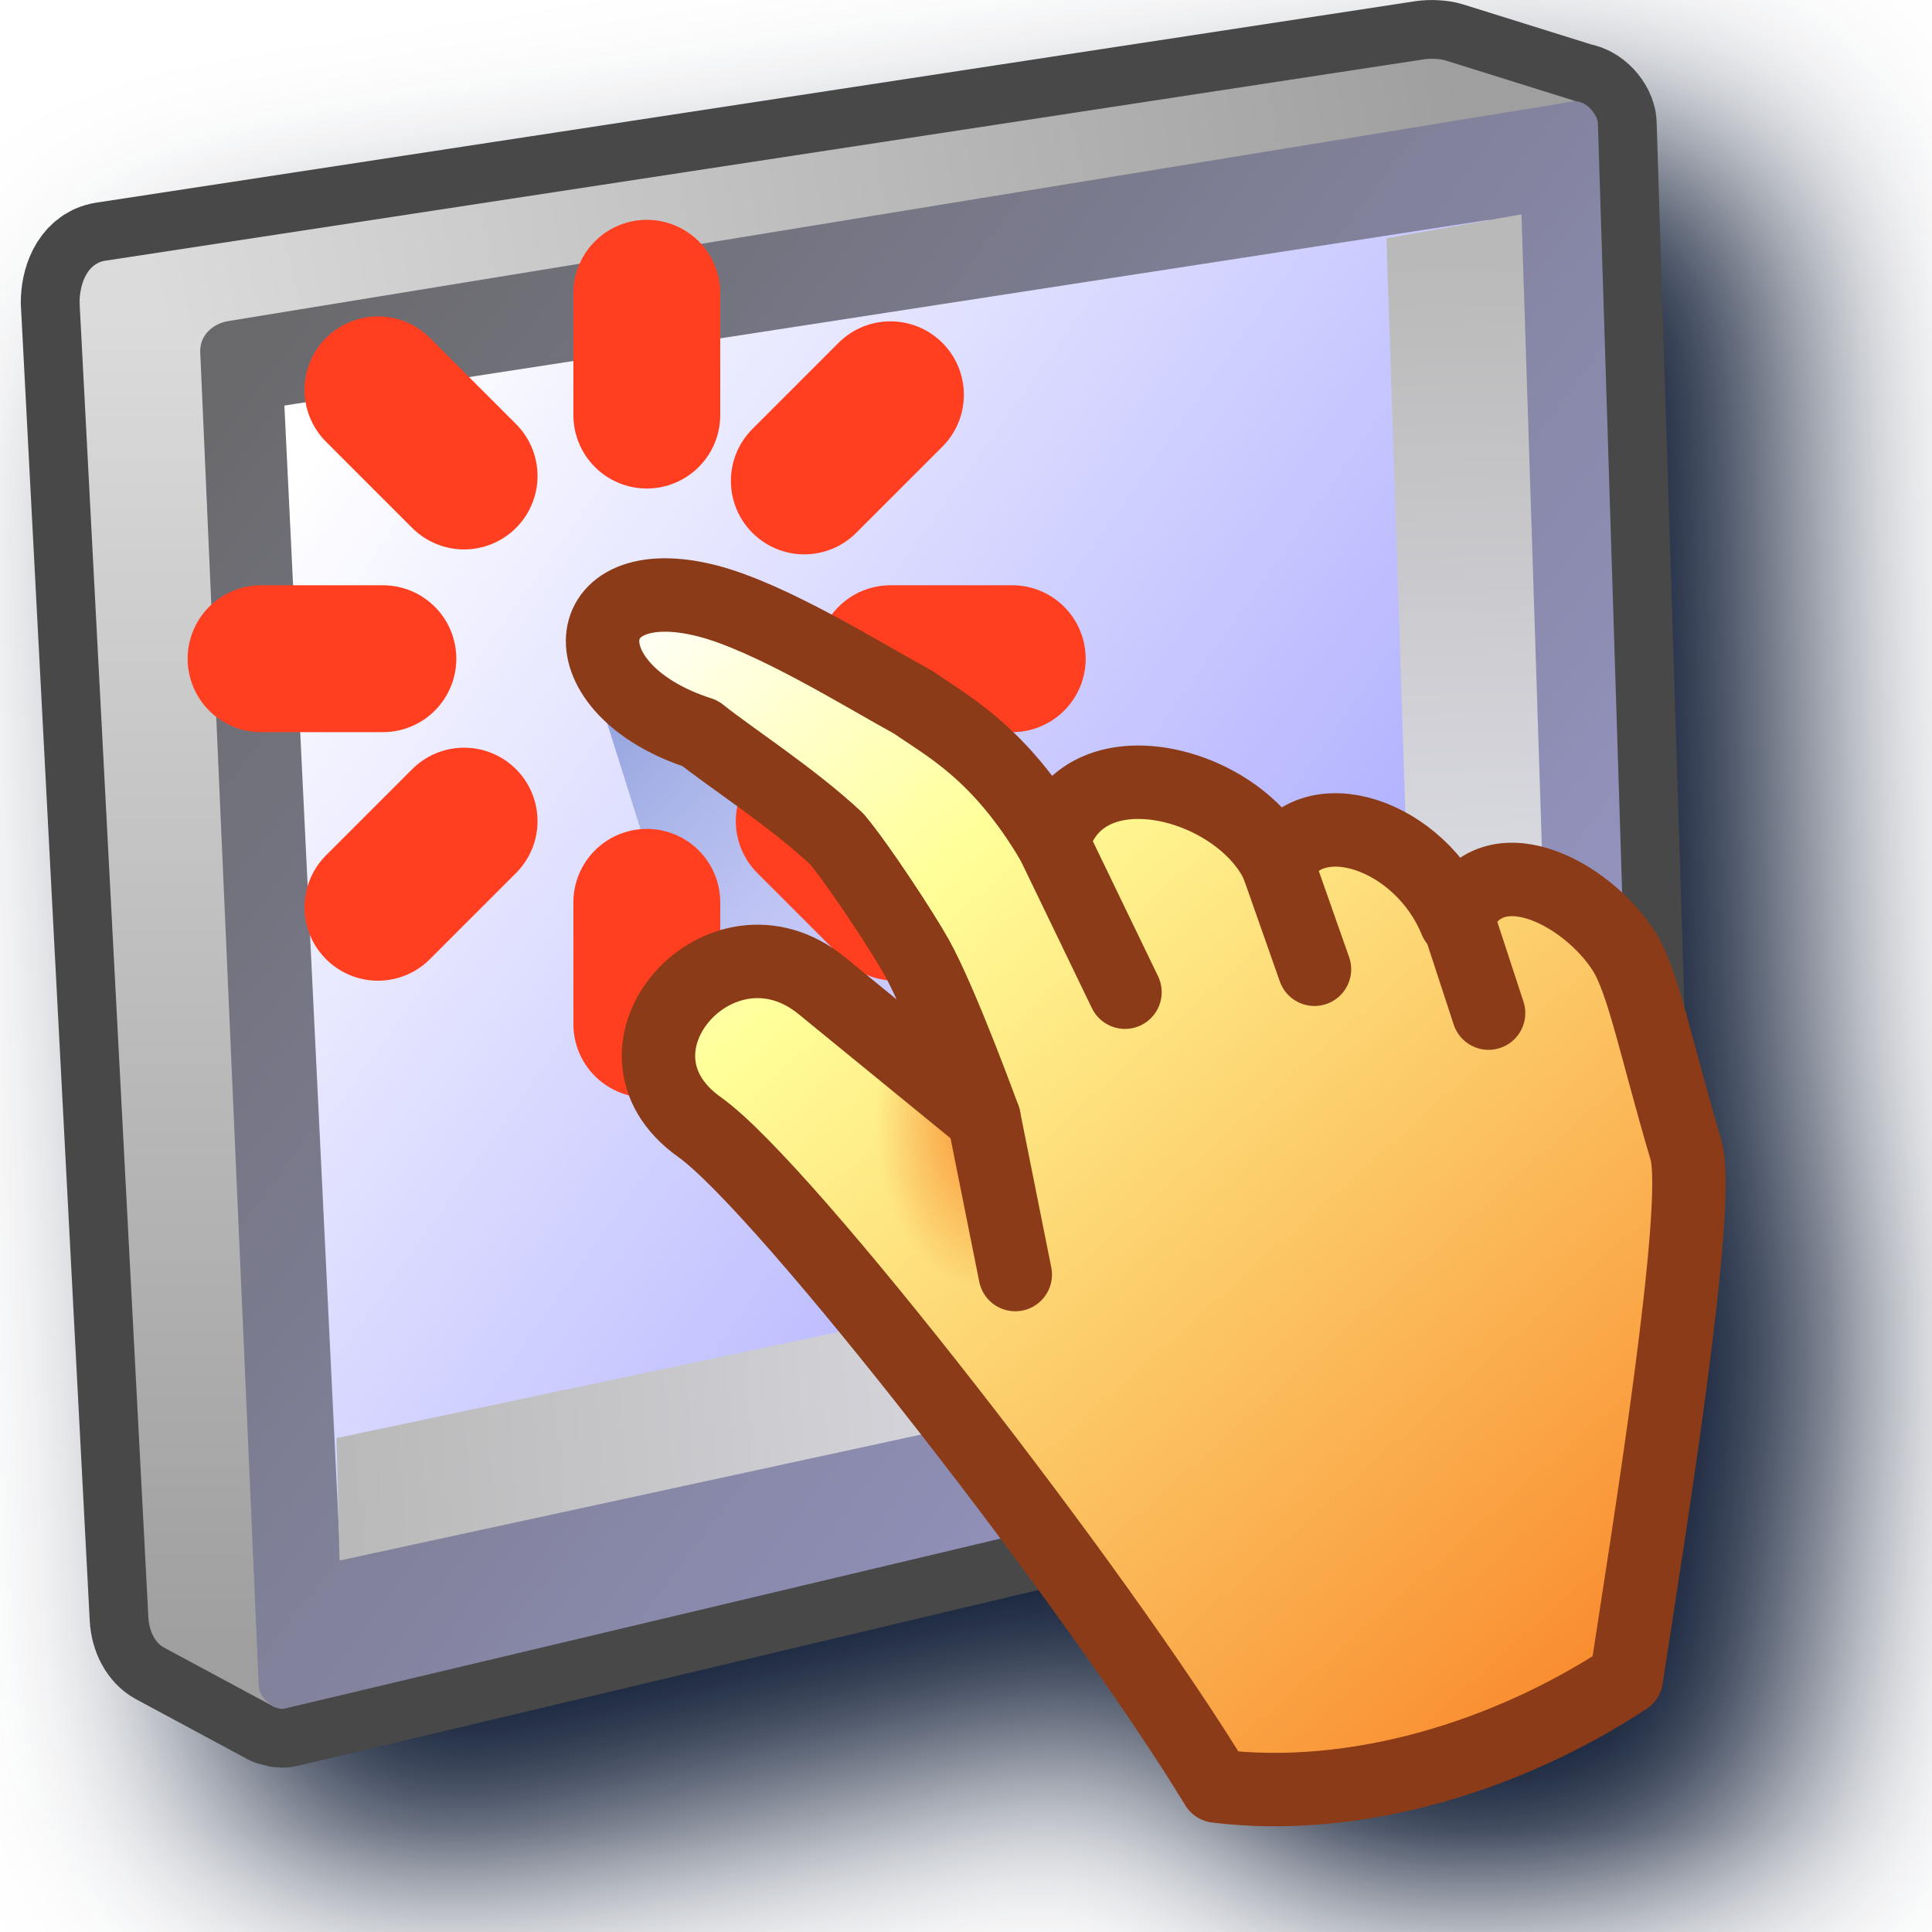
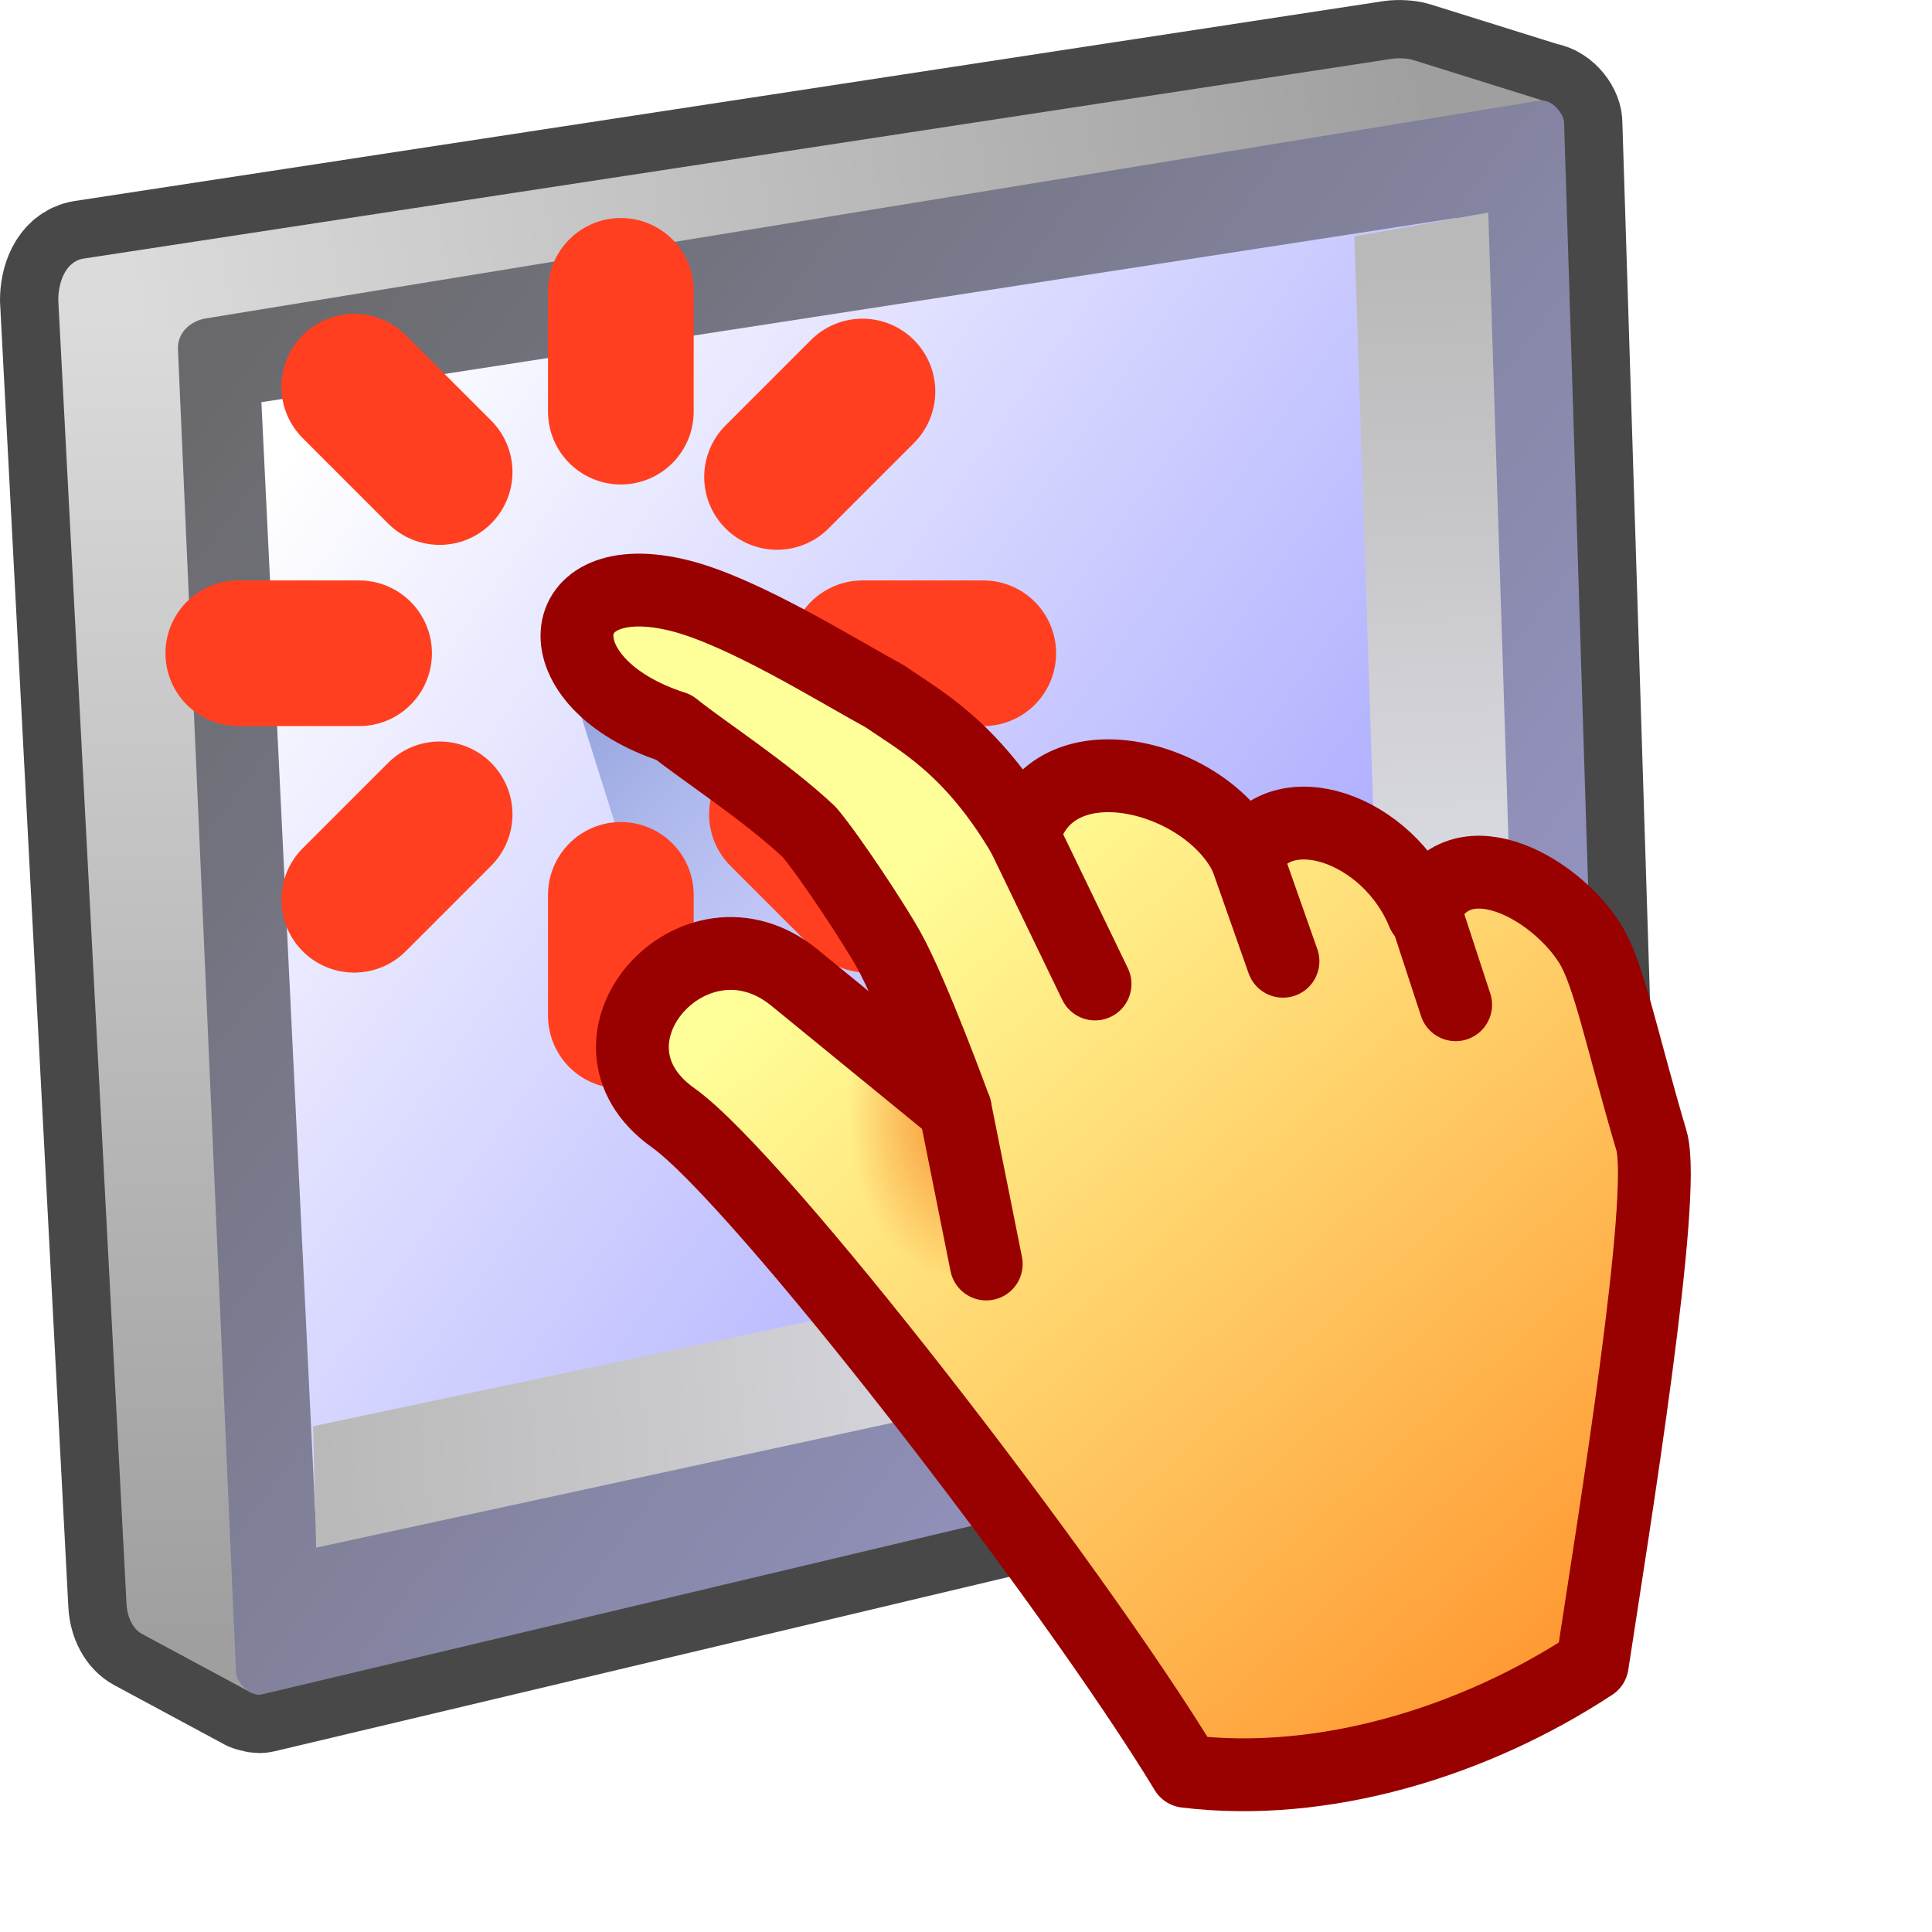
- <svg xmlns="http://www.w3.org/2000/svg" xmlns:xlink="http://www.w3.org/1999/xlink" width="256" height="256" viewBox="0 0 256 256" version="1.1" id="svg8">
+ <svg xmlns="http://www.w3.org/2000/svg" xmlns:xlink="http://www.w3.org/1999/xlink" width="16" height="16" viewBox="0 0 16 16" version="1.1" id="svg8">
  <defs id="defs2">
    <linearGradient id="linearGradient3157">
      <stop style="stop-color:#f98d30;stop-opacity:1;" offset="0" id="stop3153" />
      <stop style="stop-color:#f98d30;stop-opacity:0;" offset="1" id="stop3155" />
    </linearGradient>
    <linearGradient id="linearGradient21039">
-       <stop id="stop21035" offset="0" style="stop-color:#f98d30;stop-opacity:1" />
+       <stop id="stop21035" offset="0" style="stop-color:#ff9933;stop-opacity:1" />
      <stop id="stop21041" offset="0.729" style="stop-color:#ffff99;stop-opacity:1" />
-       <stop id="stop21037" offset="1" style="stop-color:#fffff8;stop-opacity:1" />
+       <stop id="stop21037" offset="1" style="stop-color:#ffff99;stop-opacity:1" />
    </linearGradient>
    <linearGradient id="linearGradient142823">
      <stop style="stop-color:#9f9f9f;stop-opacity:1" offset="0" id="stop142819" />
      <stop style="stop-color:#dbdbdb;stop-opacity:1" offset="1" id="stop142821" />
    </linearGradient>
    <linearGradient id="linearGradient136502">
      <stop style="stop-color:#eeeefb;stop-opacity:1" offset="0" id="stop136498" />
      <stop style="stop-color:#b9b9b9;stop-opacity:1" offset="1" id="stop136500" />
    </linearGradient>
    <linearGradient id="linearGradient97900">
      <stop style="stop-color:#ffffff;stop-opacity:1" offset="0" id="stop97896" />
-       <stop style="stop-color:#9c9cff;stop-opacity:1" offset="1" id="stop97898" />
+       <stop style="stop-color:#9999ff;stop-opacity:1" offset="1" id="stop97898" />
    </linearGradient>
    <linearGradient id="linearGradient84705">
      <stop style="stop-color:#69696b;stop-opacity:1" offset="0" id="stop84701" />
-       <stop style="stop-color:#9999cb;stop-opacity:1" offset="1" id="stop84703" />
+       <stop style="stop-color:#9999cc;stop-opacity:1" offset="1" id="stop84703" />
    </linearGradient>
    <linearGradient xlink:href="#linearGradient84705" id="linearGradient84707" x1="-72.399" y1="8.647" x2="-39.429" y2="33.621" gradientUnits="userSpaceOnUse" gradientTransform="translate(42)" />
    <linearGradient xlink:href="#linearGradient97900" id="linearGradient97902" x1="-70.428" y1="12.049" x2="-41.404" y2="32.718" gradientUnits="userSpaceOnUse" gradientTransform="translate(42,-0.5)" />
    <linearGradient xlink:href="#linearGradient136502" id="linearGradient112534" x1="-9.447" y1="33.594" x2="-10.24" y2="8.216" gradientUnits="userSpaceOnUse" gradientTransform="translate(11.26668,-1.391769)" />
    <linearGradient xlink:href="#linearGradient136502" id="linearGradient126618" x1="1.448" y1="32.063" x2="-28.003" y2="34.5" gradientUnits="userSpaceOnUse" />
    <linearGradient xlink:href="#linearGradient142823" id="linearGradient142825" x1="-31.813" y1="41.5" x2="-31.819" y2="8.281" gradientUnits="userSpaceOnUse" />
    <linearGradient xlink:href="#linearGradient142823" id="linearGradient157680" x1="-0.23" y1="2.004" x2="-32.551" y2="7.941" gradientUnits="userSpaceOnUse" />
    <linearGradient xlink:href="#linearGradient21039" id="linearGradient8391-3" gradientUnits="userSpaceOnUse" gradientTransform="matrix(3.333245,-0.9708937,0.9708937,3.333245,114.1976,-26.25282)" x1="11.179" y1="79.916" x2="-13.376" y2="28.392" />
    <linearGradient xlink:href="#linearGradient184664" id="linearGradient184666" x1="-20.481" y1="22.322" x2="-13.444" y2="29.137" gradientUnits="userSpaceOnUse" gradientTransform="matrix(5.295962,0,0,5.295962,203.8451,-26.77305)" />
    <linearGradient id="linearGradient184664">
      <stop style="stop-color:#93a3df;stop-opacity:1" offset="0" id="stop184660" />
      <stop style="stop-color:#93a3df;stop-opacity:0" offset="1" id="stop184662" />
    </linearGradient>
    <radialGradient xlink:href="#linearGradient3157" id="radialGradient4663" cx="143.581" cy="154.599" fx="143.581" fy="154.599" r="12" gradientTransform="matrix(1.26388,0,0,2.001649,-37.8881,-156.674)" gradientUnits="userSpaceOnUse" />
-     <filter style="color-interpolation-filters:sRGB" id="filter18276" x="-0.152" y="-0.142" width="1.304" height="1.284">
-       <feGaussianBlur stdDeviation="14.333" id="feGaussianBlur18278" />
-     </filter>
  </defs>
  <g id="layer1" transform="translate(-12.56771)">
-     <path id="path18207" style="color:#000000;fill:#0d1a33;fill-opacity:1;stroke-width:15.569;stroke-linecap:round;stroke-linejoin:round;-inkscape-stroke:none;filter:url(#filter18276)" d="m 217.783,16.005 c -0.509,0.014 -1.056,0.059 -1.682,0.154 L 41.316,42.853 c -4.025,0.615 -7.055,3.651 -8.359,6.189 -1.304,2.539 -1.633,4.829 -1.633,7.031 a 7.785,7.785 0 0 0 0.01,0.406 l 9.123,174.266 c 0.215,4.116 1.668,8.036 6.168,10.426 0,0 0.002,0.002 0.002,0.002 l 14.68,7.902 a 7.785,7.785 0 0 0 0.529,0.08 l -0.123,0.078 c 1.18,0.549 3.112,1.511 6.324,0.748 l 98.078,-23.293 c 7.855,10.766 14.961,21.026 19.496,28.502 a 4.866,4.866 0 0 0 3.57,2.307 c 19.792,2.416 40.873,-4.083 57.562,-15.062 a 4.866,4.866 0 0 0 2.135,-3.332 c 1.403,-9.203 3.922,-24.924 5.826,-39.297 0.952,-7.187 1.751,-14.033 2.184,-19.646 0.432,-5.614 0.876,-9.331 -0.252,-13.146 -2.187,-7.399 -3.499,-13.229 -4.877,-18.002 L 248.08,32.152 c -0.115,-3.659 -1.453,-5.299 -3.045,-6.998 -1.246,-1.33 -3.014,-2.711 -5.555,-3.242 l -17.043,-5.33 c -1.411,-0.441 -2.242,-0.491 -3.199,-0.547 -0.475,-0.028 -0.946,-0.044 -1.455,-0.029 z" />
-     <g id="g17394" transform="matrix(0.9730413,0,0,0.9730413,0.4131082,4.013446)">
+     <g id="g17394" transform="matrix(0.06031247,0,0,0.06031247,11.6435,0.2487673)">
      <g id="g22573" transform="matrix(0.9696579,0,0,0.9696579,11.3057,4.049972)">
        <path id="path22184" style="fill:#212121;fill-opacity:1;stroke:#484848;stroke-width:16.501;stroke-linecap:round;stroke-linejoin:round;stroke-miterlimit:4;stroke-dasharray:none;stroke-opacity:1" d="m 202.825,-0.157 c -0.546,-0.032 -1.122,-0.02 -1.595,0.052 L 15.98,28.186 c -2.596,0.396 -3.585,3.448 -3.585,5.856 l 9.668,184.698 c 0.106,2.023 1.053,3.602 2.17,4.195 l 15.601,8.398 v -0.049 c 0.463,0.216 0.923,0.34 1.317,0.247 L 228.763,186.977 c 1.302,-0.309 2.403,-2.237 2.351,-3.89 L 225.63,8.948 c -0.039,-1.238 -1.568,-3.147 -3.191,-3.129 l 0.137,-0.024 -18.339,-5.733 c -0.351,-0.11 -0.866,-0.187 -1.412,-0.219 z" />
        <g id="g110535" transform="matrix(5.656837,0,0,5.656837,206.9848,-10.82285)">
          <path style="fill:url(#linearGradient142825);fill-opacity:1;stroke:none;stroke-width:1px;stroke-linecap:butt;stroke-linejoin:miter;stroke-opacity:1" d="M -34.399,7.931 -32.69,40.582 c 0.019,0.358 0.186,0.637 0.384,0.742 l 2.758,1.484 0.038,-34.224 z" id="path109011" />
          <path style="fill:url(#linearGradient157680);fill-opacity:1;stroke:none;stroke-width:1px;stroke-linecap:butt;stroke-linejoin:miter;stroke-opacity:1" d="m 2.756,2.938 -33.889,5.826 -3.266,-0.833 c 0,-0.426 0.175,-0.965 0.634,-1.035 L -1.017,1.895 c 0.167,-0.026 0.408,-0.01 0.532,0.029 z" id="path108697" />
          <path style="fill:url(#linearGradient84707);fill-opacity:1;stroke:none;stroke-width:1px;stroke-linecap:butt;stroke-linejoin:miter;stroke-opacity:1" d="m -31.403,9.166 1.453,33.111 c 0.013,0.306 0.398,0.621 0.634,0.565 l 33.166,-7.876 c 0.23,-0.055 0.425,-0.395 0.416,-0.688 L 3.296,3.495 C 3.289,3.263 2.985,2.892 2.68,2.942 L -30.706,8.394 c -0.38,0.062 -0.715,0.352 -0.697,0.772 z" id="path84534" />
          <path style="fill:url(#linearGradient97902);fill-opacity:1;stroke:none;stroke-width:1px;stroke-linecap:butt;stroke-linejoin:miter;stroke-opacity:1" d="M -29.314,10.491 -27.956,38.502 1.819,32.336 0.585,5.881 Z" id="path97691" />
          <path style="fill:url(#linearGradient126618);fill-opacity:1;stroke:none;stroke-width:1px;stroke-linecap:butt;stroke-linejoin:miter;stroke-opacity:1" d="M -28.02,36.126 1.765,29.826 2.265,32.62 -27.944,39.165 Z" id="path107958" />
          <path style="fill:url(#linearGradient112534);fill-opacity:1;stroke:none;stroke-width:1px;stroke-linecap:butt;stroke-linejoin:miter;stroke-opacity:1" d="m -1.954,6.339 0.863,26.182 3.356,0.099 L 1.398,5.744 Z" id="path107762" />
        </g>
      </g>
      <path style="fill:url(#linearGradient184666);fill-opacity:1;stroke:none;stroke-width:5.296px;stroke-linecap:butt;stroke-linejoin:miter;stroke-opacity:1" d="m 92.019,84.337 16.255,51.646 c 14.61,-0.414 29.864,-11.304 30.824,-15.335 z" id="path184421" />
      <g id="g20236-2" transform="matrix(1.037406,0,0,1.037406,-0.773829,-11.07062)" style="stroke-width:19.279;stroke-miterlimit:4;stroke-dasharray:none">
        <path style="fill:none;fill-opacity:1;stroke:#ff3f20;stroke-width:19.279;stroke-linecap:round;stroke-linejoin:miter;stroke-miterlimit:4;stroke-dasharray:none;stroke-opacity:1" d="M 97.692,61.181 V 45.191" id="path1326-8" />
        <path id="path1326-2-97" d="M 118.366,69.823 129.672,58.516" style="fill:none;fill-opacity:1;stroke:#ff3f20;stroke-width:19.279;stroke-linecap:round;stroke-linejoin:miter;stroke-miterlimit:4;stroke-dasharray:none;stroke-opacity:1" />
        <path style="fill:none;fill-opacity:1;stroke:#ff3f20;stroke-width:19.279;stroke-linecap:round;stroke-linejoin:miter;stroke-miterlimit:4;stroke-dasharray:none;stroke-opacity:1" d="m 129.672,93.161 h 15.99" id="path1326-2-0-3" />
        <path id="path1326-23-6" d="m 97.692,125.141 v 15.99" style="fill:none;fill-opacity:1;stroke:#ff3f20;stroke-width:19.279;stroke-linecap:round;stroke-linejoin:miter;stroke-miterlimit:4;stroke-dasharray:none;stroke-opacity:1" />
        <path style="fill:none;fill-opacity:1;stroke:#ff3f20;stroke-width:19.279;stroke-linecap:round;stroke-linejoin:miter;stroke-miterlimit:4;stroke-dasharray:none;stroke-opacity:1" d="M 73.707,114.481 62.401,125.788" id="path1326-2-7-1" />
        <path id="path1326-2-0-5-2" d="M 63.047,93.161 H 47.057" style="fill:none;fill-opacity:1;stroke:#ff3f20;stroke-width:19.279;stroke-linecap:round;stroke-linejoin:miter;stroke-miterlimit:4;stroke-dasharray:none;stroke-opacity:1" />
        <path style="fill:none;fill-opacity:1;stroke:#ff3f20;stroke-width:19.279;stroke-linecap:round;stroke-linejoin:miter;stroke-miterlimit:4;stroke-dasharray:none;stroke-opacity:1" d="M 73.707,69.176 62.401,57.87" id="path1326-2-9-9" />
        <path id="path1326-2-9-2-3" d="m 119.012,114.481 11.307,11.307" style="fill:none;fill-opacity:1;stroke:#ff3f20;stroke-width:19.279;stroke-linecap:round;stroke-linejoin:miter;stroke-miterlimit:4;stroke-dasharray:none;stroke-opacity:1" />
      </g>
      <g id="g4825" style="stroke-width:10.313;stroke-miterlimit:4;stroke-dasharray:none" transform="matrix(0.9696579,0,0,0.9696579,7.258711,0)">
        <path style="fill:url(#linearGradient8391-3);fill-opacity:1;stroke:none;stroke-width:10.313;stroke-linecap:round;stroke-linejoin:round;stroke-miterlimit:4;stroke-dasharray:none;stroke-opacity:1" d="m 98.635,96.238 c 4.693,1.227 14.953,10.418 20.798,13.667 3.324,3.079 9.112,10.05 11.043,13.508 3.541,6.341 13.104,29.367 13.104,29.367 l -22.761,-18.596 c -14.145,-11.557 -32.46,9.004 -17.174,19.854 12.015,8.528 56.232,65.554 72.604,92.545 19.403,2.368 40.764,-4.112 57.548,-15.154 -0.7,-20.13 10.647,-65.437 8.878,-73.252 -3.439,-15.193 -0.957,-15.066 -7.178,-27.369 -4.422,-8.745 -17.356,-16.902 -25.221,-5.52 -5.579,-8.835 -20.698,-17.545 -25.472,-8.165 -5.98,-12.775 -27.042,-13.894 -31.533,-2.98 C 145.832,101.459 134.916,92.748 130.21,90.737 123.199,86.909 108.792,77.96 99.588,77.623 84.608,77.073 87.904,93.432 98.635,96.238 Z" id="path992-9-3" />
        <path style="fill:url(#radialGradient4663);fill-opacity:1;stroke:none;stroke-width:10.313;stroke-linecap:butt;stroke-linejoin:miter;stroke-miterlimit:4;stroke-dasharray:none;stroke-opacity:1" d="m 124.336,138.712 0.991,35.152 23.008,2.856 -4.754,-23.941 z" id="path3066" />
-         <path style="fill:none;stroke:#8c3b19;stroke-width:10.313;stroke-linecap:round;stroke-linejoin:miter;stroke-miterlimit:4;stroke-dasharray:none;stroke-opacity:1" d="m 143.581,152.78 4.396,21.96" id="path10971-5" />
-         <path style="fill:none;stroke:#8c3b19;stroke-width:10.313;stroke-linecap:round;stroke-linejoin:round;stroke-miterlimit:4;stroke-dasharray:none;stroke-opacity:1" d="m 153.273,114.144 10.111,20.942" id="path11058-6" />
-         <path style="fill:none;stroke:#8c3b19;stroke-width:10.313;stroke-linecap:round;stroke-linejoin:round;stroke-miterlimit:4;stroke-dasharray:none;stroke-opacity:1" d="m 184.806,117.124 5.19,14.743" id="path11060-2" />
-         <path style="fill:none;stroke:#8c3b19;stroke-width:10.313;stroke-linecap:round;stroke-linejoin:round;stroke-miterlimit:4;stroke-dasharray:none;stroke-opacity:1" d="m 210.278,125.289 4.17,12.737" id="path11062-9" />
-         <path style="fill:none;fill-opacity:1;stroke:#8c3b19;stroke-width:10.313;stroke-linecap:round;stroke-linejoin:round;stroke-miterlimit:4;stroke-dasharray:none;stroke-opacity:1" d="m 103.736,98.738 c 4.234,3.401 12.885,8.949 19.161,14.816 3.113,3.708 9.287,13.148 11.218,16.606 3.541,6.341 9.466,22.619 9.466,22.619 l -22.761,-18.596 c -14.145,-11.557 -32.46,9.004 -17.174,19.854 12.015,8.528 56.232,65.554 72.604,92.545 19.403,2.368 40.764,-4.112 57.548,-15.154 2.988,-19.594 10.647,-66.482 8.376,-74.166 -4.223,-14.285 -6.008,-23.648 -8.71,-27.921 -5.238,-8.283 -19.051,-15.592 -23.637,-4.304 -4.927,-12.109 -20.249,-17.293 -25.023,-7.913 C 179.254,105.452 157.183,99.764 153.273,114.144 145.832,101.459 138.42,97.698 133.673,94.387 126.662,90.559 113.613,82.399 104.689,80.123 86.074,75.375 84.541,92.583 103.736,98.738 Z" id="path3621" />
+         <path style="fill:none;stroke:#990000;stroke-width:10.313;stroke-linecap:round;stroke-linejoin:miter;stroke-miterlimit:4;stroke-dasharray:none;stroke-opacity:1" d="m 143.581,152.78 4.396,21.96" id="path10971-5" />
+         <path style="fill:none;stroke:#990000;stroke-width:10.313;stroke-linecap:round;stroke-linejoin:round;stroke-miterlimit:4;stroke-dasharray:none;stroke-opacity:1" d="m 153.273,114.144 10.111,20.942" id="path11058-6" />
+         <path style="fill:none;stroke:#990000;stroke-width:10.313;stroke-linecap:round;stroke-linejoin:round;stroke-miterlimit:4;stroke-dasharray:none;stroke-opacity:1" d="m 184.806,117.124 5.19,14.743" id="path11060-2" />
+         <path style="fill:none;stroke:#990000;stroke-width:10.313;stroke-linecap:round;stroke-linejoin:round;stroke-miterlimit:4;stroke-dasharray:none;stroke-opacity:1" d="m 210.278,125.289 4.17,12.737" id="path11062-9" />
+         <path style="fill:none;fill-opacity:1;stroke:#990000;stroke-width:10.313;stroke-linecap:round;stroke-linejoin:round;stroke-miterlimit:4;stroke-dasharray:none;stroke-opacity:1" d="m 103.736,98.738 c 4.234,3.401 12.885,8.949 19.161,14.816 3.113,3.708 9.287,13.148 11.218,16.606 3.541,6.341 9.466,22.619 9.466,22.619 l -22.761,-18.596 c -14.145,-11.557 -32.46,9.004 -17.174,19.854 12.015,8.528 56.232,65.554 72.604,92.545 19.403,2.368 40.764,-4.112 57.548,-15.154 2.988,-19.594 10.647,-66.482 8.376,-74.166 -4.223,-14.285 -6.008,-23.648 -8.71,-27.921 -5.238,-8.283 -19.051,-15.592 -23.637,-4.304 -4.927,-12.109 -20.249,-17.293 -25.023,-7.913 C 179.254,105.452 157.183,99.764 153.273,114.144 145.832,101.459 138.42,97.698 133.673,94.387 126.662,90.559 113.613,82.399 104.689,80.123 86.074,75.375 84.541,92.583 103.736,98.738 Z" id="path3621" />
      </g>
    </g>
  </g>
</svg>
